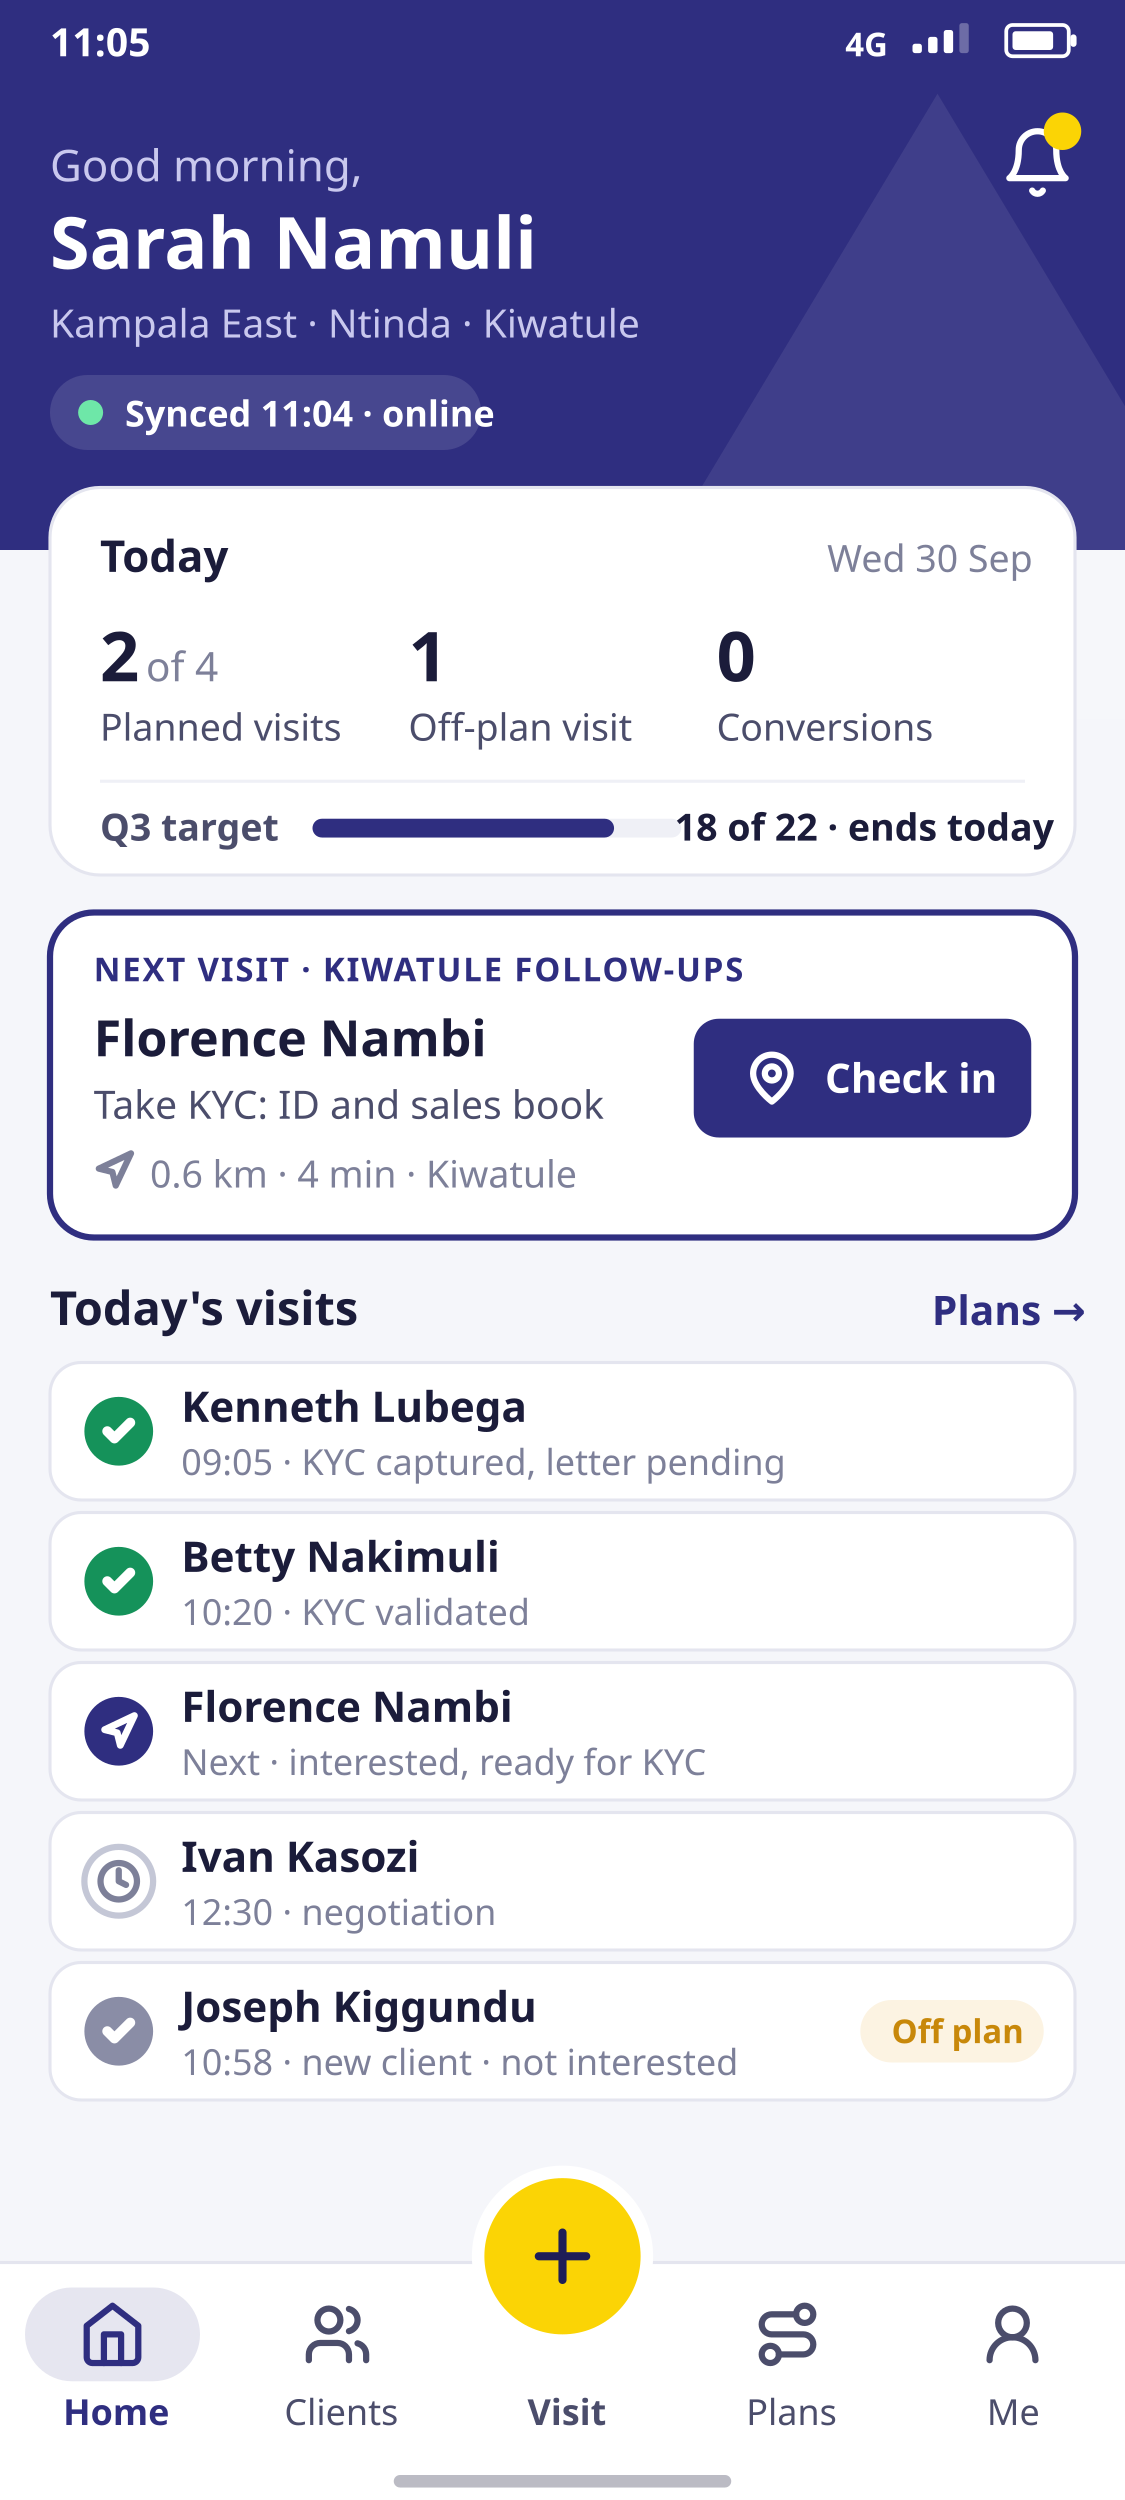
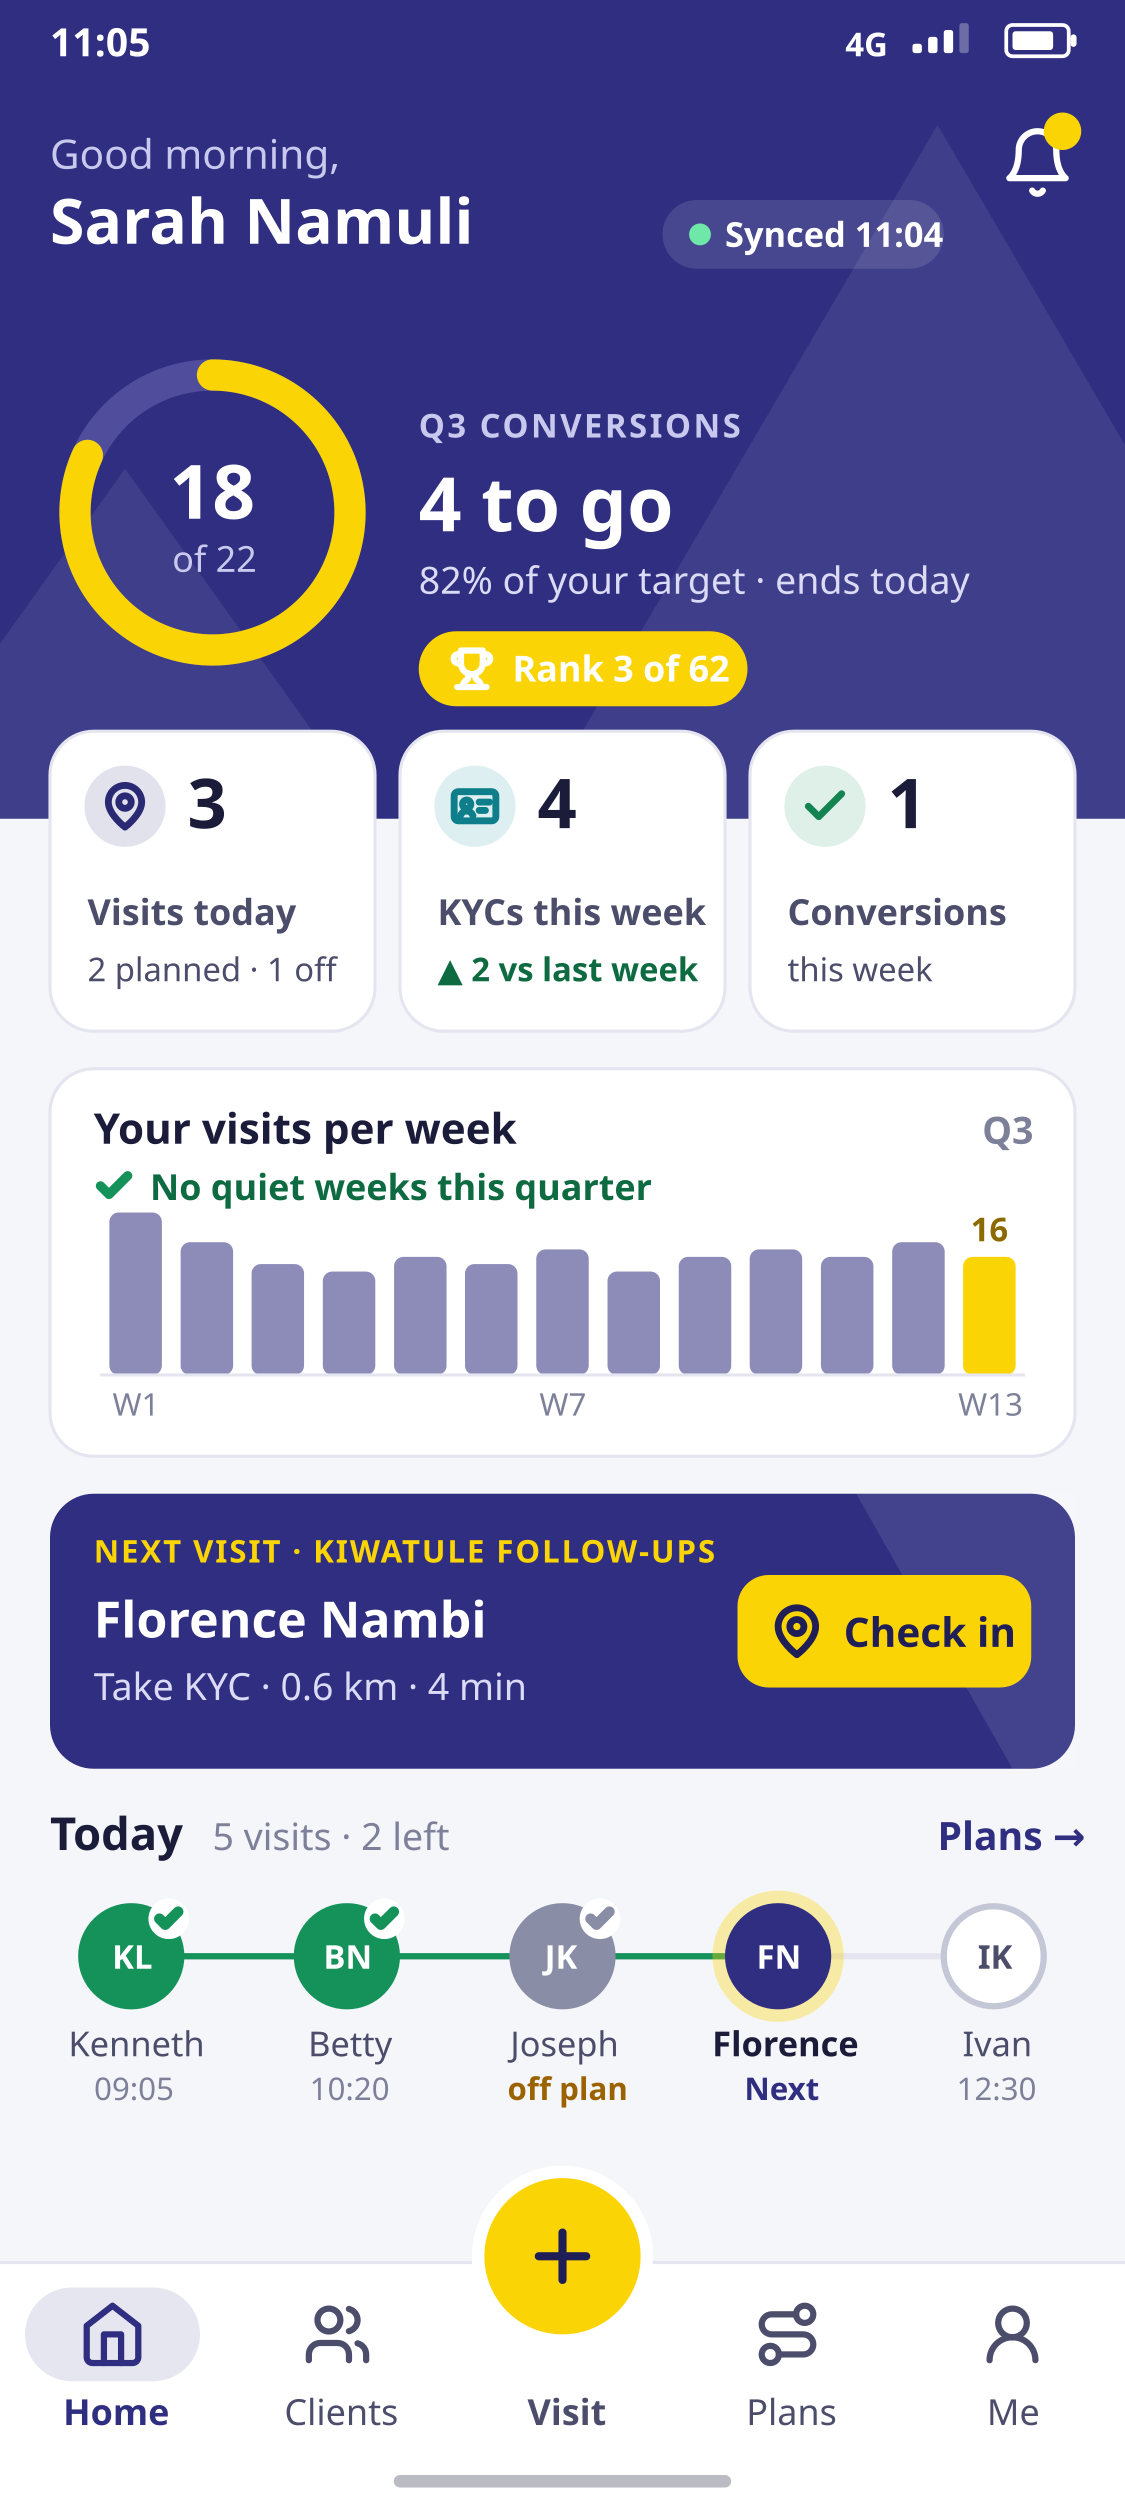
<svg xmlns="http://www.w3.org/2000/svg" width="360" height="800" viewBox="0 0 360 800">
  <rect id="screen-background" x="0.0" y="0.0" width="360.0" height="800.0" fill="#F5F6FA" />
  <g id="status-bar">
    <text id="11-05" x="16.0" y="18.0" font-family="Segoe UI" font-size="12.5" font-weight="600" fill="#FFFFFF">11:05</text>
    <rect id="battery" x="322.0" y="8.0" width="20.0" height="10.0" rx="2" fill="none" stroke="#FFFFFF" stroke-width="1.2" />
    <rect x="324.0" y="10.0" width="13.0" height="6.0" rx="1" fill="#FFFFFF" />
    <rect x="342.5" y="11.0" width="2.0" height="4.0" rx="1" fill="#FFFFFF" />
    <rect id="signal-bar" x="292.0" y="14.0" width="3.0" height="3.0" rx="0.8" fill="#FFFFFF" fill-opacity="1" />
    <rect id="signal-bar-2" x="297.0" y="11.8" width="3.0" height="5.2" rx="0.8" fill="#FFFFFF" fill-opacity="1" />
    <rect id="signal-bar-3" x="302.0" y="9.6" width="3.0" height="7.4" rx="0.8" fill="#FFFFFF" fill-opacity="1" />
    <rect id="signal-bar-4" x="307.0" y="7.4" width="3.0" height="9.6" rx="0.8" fill="#FFFFFF" fill-opacity="0.3" />
    <text id="network" x="270.5" y="18.0" font-family="Segoe UI" font-size="10.5" font-weight="700" fill="#FFFFFF">4G</text>
  </g>
  <g id="header">
-     <rect id="header-bg" x="0.0" y="0.0" width="360.0" height="176.0" fill="#2F2E80" />
+     <rect id="header-bg" x="0.0" y="0.0" width="360.0" height="262.0" fill="#2F2E80" />
    <g id="facets" opacity="0.08">
-       <path d="M300.0 30.0 L420.0 230.0 L180.0 230.0 Z" fill="#FFFFFF" />
-     </g>
-     <text id="Good-morning" x="16.0" y="58.0" font-family="Segoe UI" font-size="14" font-weight="400" fill="#C9C8EE">Good morning,</text>
-     <text id="Sarah-Namuli" x="16.0" y="86.0" font-family="Segoe UI" font-size="23" font-weight="700" fill="#FFFFFF">Sarah Namuli</text>
-     <text id="Kampala-East-Ntinda-Kiwa" x="16.0" y="108.0" font-family="Segoe UI" font-size="12.5" font-weight="400" fill="#C9C8EE">Kampala East · Ntinda · Kiwatule</text>
+       <path d="M300.0 40.0 L430.0 262.0 L170.0 262.0 Z" fill="#FFFFFF" />
+       <path d="M40.0 150.0 L120.0 262.0 L-40.0 262.0 Z" fill="#FFFFFF" />
+     </g>
+     <text id="Good-morning" x="16.0" y="54.0" font-family="Segoe UI" font-size="13" font-weight="400" fill="#C9C8EE">Good morning,</text>
+     <text id="Sarah-Namuli" x="16.0" y="78.0" font-family="Segoe UI" font-size="20" font-weight="700" fill="#FFFFFF">Sarah Namuli</text>
    <g id="icon-bell" transform="translate(320.0 40.0) scale(1)">
      <path d="M6 8a6 6 0 0 1 12 0c0 7 3 9 3 9H3s3-2 3-9" fill="none" stroke="#FFFFFF" stroke-width="2.00" stroke-linecap="round" stroke-linejoin="round" />
      <path d="M10.3 21a1.94 1.94 0 0 0 3.4 0" fill="none" stroke="#FFFFFF" stroke-width="2.00" stroke-linecap="round" stroke-linejoin="round" />
    </g>
    <circle cx="340.0" cy="42.0" r="6.0" fill="#FBD405" />
    <g id="sync-pill">
-       <rect x="16.0" y="120.0" width="138.0" height="24.0" rx="12" fill="#FFFFFF" fill-opacity="0.12" />
-       <circle cx="29.0" cy="132.0" r="4.0" fill="#6EE7A8" />
-       <text id="Synced-11-04-online" x="40.0" y="136.5" font-family="Segoe UI" font-size="11.5" font-weight="600" fill="#FFFFFF">Synced 11:04 · online</text>
+       <rect x="212.0" y="64.0" width="90.0" height="22.0" rx="11" fill="#FFFFFF" fill-opacity="0.12" />
+       <circle cx="224.0" cy="75.0" r="3.5" fill="#6EE7A8" />
+       <text id="Synced-11-04" x="232.0" y="79.0" font-family="Segoe UI" font-size="11" font-weight="600" fill="#FFFFFF">Synced 11:04</text>
    </g>
  </g>
  <g id="status-bar-2">
    <text id="11-05-2" x="16.0" y="18.0" font-family="Segoe UI" font-size="12.5" font-weight="600" fill="#FFFFFF">11:05</text>
    <rect id="battery-2" x="322.0" y="8.0" width="20.0" height="10.0" rx="2" fill="none" stroke="#FFFFFF" stroke-width="1.2" />
    <rect x="324.0" y="10.0" width="13.0" height="6.0" rx="1" fill="#FFFFFF" />
    <rect x="342.5" y="11.0" width="2.0" height="4.0" rx="1" fill="#FFFFFF" />
    <rect id="signal-bar-5" x="292.0" y="14.0" width="3.0" height="3.0" rx="0.8" fill="#FFFFFF" fill-opacity="1" />
    <rect id="signal-bar-6" x="297.0" y="11.8" width="3.0" height="5.2" rx="0.8" fill="#FFFFFF" fill-opacity="1" />
    <rect id="signal-bar-7" x="302.0" y="9.6" width="3.0" height="7.4" rx="0.8" fill="#FFFFFF" fill-opacity="1" />
    <rect id="signal-bar-8" x="307.0" y="7.4" width="3.0" height="9.6" rx="0.8" fill="#FFFFFF" fill-opacity="0.3" />
    <text id="network-2" x="270.5" y="18.0" font-family="Segoe UI" font-size="10.5" font-weight="700" fill="#FFFFFF">4G</text>
  </g>
-   <g id="today-card">
-     <rect x="16.0" y="156.0" width="328.0" height="124.0" rx="16" fill="#FFFFFF" stroke="#E4E5EF" stroke-width="1" />
-     <text id="Today" x="32.0" y="183.0" font-family="Segoe UI" font-size="14" font-weight="700" fill="#1B1C3A">Today</text>
-     <text id="Wed-30-Sep" x="264.7" y="183.0" font-family="Segoe UI" font-size="12" font-weight="400" fill="#7D8099">Wed 30 Sep</text>
-     <text id="2" x="32.0" y="218.0" font-family="Segoe UI" font-size="22" font-weight="700" fill="#1B1C3A">2</text>
-     <text id="of-4" x="46.7" y="218.0" font-family="Segoe UI" font-size="13" font-weight="400" fill="#7D8099"> of 4</text>
-     <text id="Planned-visits" x="32.0" y="237.0" font-family="Segoe UI" font-size="12" font-weight="400" fill="#4B4D6B">Planned visits</text>
-     <text id="1" x="130.7" y="218.0" font-family="Segoe UI" font-size="22" font-weight="700" fill="#1B1C3A">1</text>
-     <text id="Off-plan-visit" x="130.7" y="237.0" font-family="Segoe UI" font-size="12" font-weight="400" fill="#4B4D6B">Off-plan visit</text>
-     <text id="0" x="229.3" y="218.0" font-family="Segoe UI" font-size="22" font-weight="700" fill="#1B1C3A">0</text>
-     <text id="Conversions" x="229.3" y="237.0" font-family="Segoe UI" font-size="12" font-weight="400" fill="#4B4D6B">Conversions</text>
-     <line x1="32.0" y1="250.0" x2="328.0" y2="250.0" stroke="#EFF0F6" stroke-width="1" />
-     <text id="Q3-target" x="32.0" y="269.0" font-family="Segoe UI" font-size="12" font-weight="600" fill="#4B4D6B">Q3 target</text>
-     <g id="progress">
-       <rect x="100.0" y="262.0" width="118.0" height="6.0" rx="3.0" fill="#EFF0F6" />
-       <rect x="100.0" y="262.0" width="96.5" height="6.0" rx="3.0" fill="#2F2E80" />
-     </g>
-     <text id="18-of-22-ends-today" x="215.9" y="269.0" font-family="Segoe UI" font-size="12" font-weight="600" fill="#1B1C3A">18 of 22 · ends today</text>
+   <g id="target-ring">
+     <g id="progress-ring">
+       <circle cx="68.0" cy="164.0" r="44.0" fill="none" stroke="#4F4D9C" stroke-width="10" />
+       <path d="M68.00 120.00 A44.0 44.0 0 1 1 27.98 145.72" fill="none" stroke="#FBD405" stroke-width="10" stroke-linejoin="round" stroke-linecap="round" />
+     </g>
+     <text id="18" x="54.2" y="166.0" font-family="Segoe UI" font-size="24" font-weight="700" fill="#FFFFFF">18</text>
+     <text id="of-22" x="55.1" y="183.0" font-family="Segoe UI" font-size="11.5" font-weight="400" fill="#C9C8EE">of 22</text>
+   </g>
+   <g id="target-text">
+     <text id="Q3-CONVERSIONS" x="134.0" y="140.0" font-family="Segoe UI" font-size="10.5" font-weight="700" fill="#C9C8EE" letter-spacing="0.8">Q3 CONVERSIONS</text>
+     <text id="4-to-go" x="134.0" y="170.0" font-family="Segoe UI" font-size="24" font-weight="700" fill="#FFFFFF">4 to go</text>
+     <text id="82-of-your-target-ends-to" x="134.0" y="190.0" font-family="Segoe UI" font-size="12" font-weight="400" fill="#DCDBF6">82% of your target · ends today</text>
+     <g id="chip-Rank-3-of-62">
+       <rect x="134.0" y="202.0" width="105.2" height="24.0" rx="12.0" fill="#FBD405" />
+       <g id="icon-trophy" transform="translate(144.0 207.0) scale(0.5833)">
+         <path d="M6 9H4.5a2.5 2.5 0 0 1 0-5H6" fill="none" stroke="#FFFFFF" stroke-width="3.43" stroke-linecap="round" stroke-linejoin="round" />
+         <path d="M18 9h1.5a2.5 2.5 0 0 0 0-5H18" fill="none" stroke="#FFFFFF" stroke-width="3.43" stroke-linecap="round" stroke-linejoin="round" />
+         <path d="M4 22h16" fill="none" stroke="#FFFFFF" stroke-width="3.43" stroke-linecap="round" stroke-linejoin="round" />
+         <path d="M10 14.66V17c0 .55-.47.98-.97 1.21C7.85 18.75 7 20.24 7 22" fill="none" stroke="#FFFFFF" stroke-width="3.43" stroke-linecap="round" stroke-linejoin="round" />
+         <path d="M14 14.66V17c0 .55.47.98.97 1.21C16.15 18.75 17 20.24 17 22" fill="none" stroke="#FFFFFF" stroke-width="3.43" stroke-linecap="round" stroke-linejoin="round" />
+         <path d="M18 2H6v7a6 6 0 0 0 12 0V2z" fill="none" stroke="#FFFFFF" stroke-width="3.43" stroke-linecap="round" stroke-linejoin="round" />
+       </g>
+       <text id="Rank-3-of-62" x="164.0" y="218.1" font-family="Segoe UI" font-size="11.5" font-weight="600" fill="#FFFFFF">Rank 3 of 62</text>
+     </g>
+   </g>
+   <g id="stat-tiles">
+     <rect x="16.0" y="234.0" width="104.0" height="96.0" rx="14" fill="#FFFFFF" stroke="#E4E5EF" stroke-width="1" />
+     <circle cx="40.0" cy="258.0" r="13.0" fill="#E2E2ED" />
+     <g id="icon-pin" transform="translate(32.0 250.0) scale(0.6667)">
+       <path d="M20 10c0 6-8 12-8 12s-8-6-8-12a8 8 0 0 1 16 0z" fill="none" stroke="#2A2973" stroke-width="3.30" stroke-linecap="round" stroke-linejoin="round" />
+       <path d="M12 7a3 3 0 1 0 0 6 3 3 0 1 0 0-6z" fill="none" stroke="#2A2973" stroke-width="3.30" stroke-linecap="round" stroke-linejoin="round" />
+     </g>
+     <text id="3" x="60.0" y="265.0" font-family="Segoe UI" font-size="22" font-weight="700" fill="#1B1C3A">3</text>
+     <text id="Visits-today" x="28.0" y="296.0" font-family="Segoe UI" font-size="11.5" font-weight="600" fill="#4B4D6B">Visits today</text>
+     <text id="2-planned-1-off" x="28.0" y="314.0" font-family="Segoe UI" font-size="10.5" font-weight="400" fill="#4B4D6B">2 planned · 1 off</text>
+     <rect x="128.0" y="234.0" width="104.0" height="96.0" rx="14" fill="#FFFFFF" stroke="#E4E5EF" stroke-width="1" />
+     <circle cx="152.0" cy="258.0" r="13.0" fill="#DDEFF1" />
+     <g id="icon-idcard" transform="translate(144.0 250.0) scale(0.6667)">
+       <path d="M4 5h16a2 2 0 0 1 2 2v10a2 2 0 0 1-2 2H4a2 2 0 0 1-2-2V7a2 2 0 0 1 2-2z" fill="none" stroke="#0D7E8A" stroke-width="3.30" stroke-linecap="round" stroke-linejoin="round" />
+       <path d="M8 9a2 2 0 1 0 0 4 2 2 0 1 0 0-4z" fill="none" stroke="#0D7E8A" stroke-width="3.30" stroke-linecap="round" stroke-linejoin="round" />
+       <path d="M5 16.5c.6-1.5 1.7-2.2 3-2.2s2.4.7 3 2.2" fill="none" stroke="#0D7E8A" stroke-width="3.30" stroke-linecap="round" stroke-linejoin="round" />
+       <path d="M14 10h5" fill="none" stroke="#0D7E8A" stroke-width="3.30" stroke-linecap="round" stroke-linejoin="round" />
+       <path d="M14 14h3" fill="none" stroke="#0D7E8A" stroke-width="3.30" stroke-linecap="round" stroke-linejoin="round" />
+     </g>
+     <text id="4" x="172.0" y="265.0" font-family="Segoe UI" font-size="22" font-weight="700" fill="#1B1C3A">4</text>
+     <text id="KYCs-this-week" x="140.0" y="296.0" font-family="Segoe UI" font-size="11.5" font-weight="600" fill="#4B4D6B">KYCs this week</text>
+     <text id="2-vs-last-week" x="140.0" y="314.0" font-family="Segoe UI" font-size="10.5" font-weight="600" fill="#0E6B41">▲ 2 vs last week</text>
+     <rect x="240.0" y="234.0" width="104.0" height="96.0" rx="14" fill="#FFFFFF" stroke="#E4E5EF" stroke-width="1" />
+     <circle cx="264.0" cy="258.0" r="13.0" fill="#DEF0E8" />
+     <g id="icon-check" transform="translate(256.0 250.0) scale(0.6667)">
+       <path d="M20 6L9 17l-5-5" fill="none" stroke="#138351" stroke-width="3.30" stroke-linecap="round" stroke-linejoin="round" />
+     </g>
+     <text id="1" x="284.0" y="265.0" font-family="Segoe UI" font-size="22" font-weight="700" fill="#1B1C3A">1</text>
+     <text id="Conversions" x="252.0" y="296.0" font-family="Segoe UI" font-size="11.5" font-weight="600" fill="#4B4D6B">Conversions</text>
+     <text id="this-week" x="252.0" y="314.0" font-family="Segoe UI" font-size="10.5" font-weight="400" fill="#4B4D6B">this week</text>
+   </g>
+   <g id="weekly-chart">
+     <rect x="16.0" y="342.0" width="328.0" height="124.0" rx="14" fill="#FFFFFF" stroke="#E4E5EF" stroke-width="1" />
+     <text id="Your-visits-per-week" x="30.0" y="366.0" font-family="Segoe UI" font-size="13.5" font-weight="700" fill="#1B1C3A">Your visits per week</text>
+     <text id="Q3" x="314.3" y="366.0" font-family="Segoe UI" font-size="12" font-weight="600" fill="#7D8099">Q3</text>
+     <rect x="35.0" y="388.0" width="16.8" height="52.0" rx="3" fill="#8D8CB9" />
+     <rect x="57.8" y="397.5" width="16.8" height="42.5" rx="3" fill="#8D8CB9" />
+     <rect x="80.5" y="404.5" width="16.8" height="35.5" rx="3" fill="#8D8CB9" />
+     <rect x="103.3" y="406.9" width="16.8" height="33.1" rx="3" fill="#8D8CB9" />
+     <rect x="126.1" y="402.2" width="16.8" height="37.8" rx="3" fill="#8D8CB9" />
+     <rect x="148.8" y="404.5" width="16.8" height="35.5" rx="3" fill="#8D8CB9" />
+     <rect x="171.6" y="399.8" width="16.8" height="40.2" rx="3" fill="#8D8CB9" />
+     <rect x="194.4" y="406.9" width="16.8" height="33.1" rx="3" fill="#8D8CB9" />
+     <rect x="217.2" y="402.2" width="16.8" height="37.8" rx="3" fill="#8D8CB9" />
+     <rect x="239.9" y="399.8" width="16.8" height="40.2" rx="3" fill="#8D8CB9" />
+     <rect x="262.7" y="402.2" width="16.8" height="37.8" rx="3" fill="#8D8CB9" />
+     <rect x="285.5" y="397.5" width="16.8" height="42.5" rx="3" fill="#8D8CB9" />
+     <rect x="308.2" y="402.2" width="16.8" height="37.8" rx="3" fill="#FBD405" />
+     <text id="16" x="310.6" y="397.2" font-family="Segoe UI" font-size="10.5" font-weight="700" fill="#8C6A00">16</text>
+     <line x1="32.0" y1="440.0" x2="328.0" y2="440.0" stroke="#E4E5EF" stroke-width="1" />
+     <text id="W1" x="36.0" y="453.0" font-family="Segoe UI" font-size="10" font-weight="400" fill="#7D8099">W1</text>
+     <text id="W7" x="172.6" y="453.0" font-family="Segoe UI" font-size="10" font-weight="400" fill="#7D8099">W7</text>
+     <text id="W13" x="306.6" y="453.0" font-family="Segoe UI" font-size="10" font-weight="400" fill="#7D8099">W13</text>
+     <g id="icon-check-2" transform="translate(30.0 373.0) scale(0.5417)">
+       <path d="M20 6L9 17l-5-5" fill="none" stroke="#15925A" stroke-width="5.54" stroke-linecap="round" stroke-linejoin="round" />
+     </g>
+     <text id="No-quiet-weeks-this-quarter" x="48.0" y="384.0" font-family="Segoe UI" font-size="11.5" font-weight="600" fill="#0E6B41">No quiet weeks this quarter</text>
  </g>
  <g id="next-visit">
-     <rect x="16.0" y="292.0" width="328.0" height="104.0" rx="14" fill="#FFFFFF" stroke="#2F2E80" stroke-width="2" />
-     <text id="NEXT-VISIT-KIWATULE-FOLLOW" x="30.0" y="314.0" font-family="Segoe UI" font-size="10.5" font-weight="700" fill="#2F2E80" letter-spacing="0.6">NEXT VISIT · KIWATULE FOLLOW-UPS</text>
-     <text id="Florence-Nambi" x="30.0" y="338.0" font-family="Segoe UI" font-size="16" font-weight="700" fill="#1B1C3A">Florence Nambi</text>
-     <text id="Take-KYC-ID-and-sales-book" x="30.0" y="358.0" font-family="Segoe UI" font-size="12.5" font-weight="400" fill="#4B4D6B">Take KYC: ID and sales book</text>
-     <g id="icon-navigation" transform="translate(30.0 368.0) scale(0.5417)">
-       <path d="M3 11l19-9-9 19-2-8z" fill="none" stroke="#7D8099" stroke-width="3.69" stroke-linecap="round" stroke-linejoin="round" />
-     </g>
-     <text id="0-6-km-4-min-Kiwatule" x="48.0" y="380.0" font-family="Segoe UI" font-size="12" font-weight="400" fill="#7D8099">0.6 km · 4 min · Kiwatule</text>
-     <g id="button-Check-in">
-       <rect x="222.0" y="326.0" width="108.0" height="38.0" rx="8" fill="#2F2E80" />
-       <g id="icon-pin" transform="translate(238.0 336.0) scale(0.75)">
-         <path d="M20 10c0 6-8 12-8 12s-8-6-8-12a8 8 0 0 1 16 0z" fill="none" stroke="#FFFFFF" stroke-width="2.67" stroke-linecap="round" stroke-linejoin="round" />
-         <path d="M12 7a3 3 0 1 0 0 6 3 3 0 1 0 0-6z" fill="none" stroke="#FFFFFF" stroke-width="2.67" stroke-linecap="round" stroke-linejoin="round" />
-       </g>
-       <text id="Check-in" x="264.0" y="349.7" font-family="Segoe UI" font-size="13" font-weight="600" fill="#FFFFFF">Check in</text>
-     </g>
-   </g>
-   <text id="Today-s-visits" x="16.0" y="424.0" font-family="Segoe UI" font-size="15" font-weight="700" fill="#1B1C3A">Today's visits</text>
-   <text id="Plans" x="298.2" y="424.0" font-family="Segoe UI" font-size="13" font-weight="600" fill="#2F2E80">Plans →</text>
-   <g id="visit-Kenneth-Lubega">
-     <rect x="16.0" y="436.0" width="328.0" height="44.0" rx="10" fill="#FFFFFF" stroke="#E4E5EF" stroke-width="1" />
-     <circle cx="38.0" cy="458.0" r="11.0" fill="#15925A" />
-     <g id="icon-check" transform="translate(32.5 452.5) scale(0.4583)">
-       <path d="M20 6L9 17l-5-5" fill="none" stroke="#FFFFFF" stroke-width="6.98" stroke-linecap="round" stroke-linejoin="round" />
-     </g>
-     <text id="Kenneth-Lubega" x="58.0" y="455.0" font-family="Segoe UI" font-size="13.5" font-weight="600" fill="#1B1C3A">Kenneth Lubega</text>
-     <text id="09-05-KYC-captured-letter" x="58.0" y="472.0" font-family="Segoe UI" font-size="11.5" font-weight="400" fill="#7D8099">09:05 · KYC captured, letter pending</text>
-   </g>
-   <g id="visit-Betty-Nakimuli">
-     <rect x="16.0" y="484.0" width="328.0" height="44.0" rx="10" fill="#FFFFFF" stroke="#E4E5EF" stroke-width="1" />
-     <circle cx="38.0" cy="506.0" r="11.0" fill="#15925A" />
-     <g id="icon-check-2" transform="translate(32.5 500.5) scale(0.4583)">
-       <path d="M20 6L9 17l-5-5" fill="none" stroke="#FFFFFF" stroke-width="6.98" stroke-linecap="round" stroke-linejoin="round" />
-     </g>
-     <text id="Betty-Nakimuli" x="58.0" y="503.0" font-family="Segoe UI" font-size="13.5" font-weight="600" fill="#1B1C3A">Betty Nakimuli</text>
-     <text id="10-20-KYC-validated" x="58.0" y="520.0" font-family="Segoe UI" font-size="11.5" font-weight="400" fill="#7D8099">10:20 · KYC validated</text>
-   </g>
-   <g id="visit-Florence-Nambi">
-     <rect x="16.0" y="532.0" width="328.0" height="44.0" rx="10" fill="#FFFFFF" stroke="#E4E5EF" stroke-width="1" />
-     <circle cx="38.0" cy="554.0" r="11.0" fill="#2F2E80" />
-     <g id="icon-navigation-2" transform="translate(32.0 548.0) scale(0.5)">
-       <path d="M3 11l19-9-9 19-2-8z" fill="none" stroke="#FFFFFF" stroke-width="4.40" stroke-linecap="round" stroke-linejoin="round" />
-     </g>
-     <text id="Florence-Nambi-2" x="58.0" y="551.0" font-family="Segoe UI" font-size="13.5" font-weight="600" fill="#1B1C3A">Florence Nambi</text>
-     <text id="Next-interested-ready-for" x="58.0" y="568.0" font-family="Segoe UI" font-size="11.5" font-weight="400" fill="#7D8099">Next · interested, ready for KYC</text>
-   </g>
-   <g id="visit-Ivan-Kasozi">
-     <rect x="16.0" y="580.0" width="328.0" height="44.0" rx="10" fill="#FFFFFF" stroke="#E4E5EF" stroke-width="1" />
-     <circle cx="38.0" cy="602.0" r="11.0" fill="#FFFFFF" stroke="#C4C7D6" stroke-width="2" />
-     <g id="icon-clock" transform="translate(31.0 595.0) scale(0.5833)">
-       <path d="M12 2a10 10 0 1 0 0 20 10 10 0 1 0 0-20z" fill="none" stroke="#7D8099" stroke-width="3.43" stroke-linecap="round" stroke-linejoin="round" />
-       <path d="M12 6v6l4 2" fill="none" stroke="#7D8099" stroke-width="3.43" stroke-linecap="round" stroke-linejoin="round" />
-     </g>
-     <text id="Ivan-Kasozi" x="58.0" y="599.0" font-family="Segoe UI" font-size="13.5" font-weight="600" fill="#1B1C3A">Ivan Kasozi</text>
-     <text id="12-30-negotiation" x="58.0" y="616.0" font-family="Segoe UI" font-size="11.5" font-weight="400" fill="#7D8099">12:30 · negotiation</text>
-   </g>
-   <g id="visit-Joseph-Kiggundu">
-     <rect x="16.0" y="628.0" width="328.0" height="44.0" rx="10" fill="#FFFFFF" stroke="#E4E5EF" stroke-width="1" />
-     <circle cx="38.0" cy="650.0" r="11.0" fill="#8A8DA6" />
-     <g id="icon-check-3" transform="translate(32.5 644.5) scale(0.4583)">
-       <path d="M20 6L9 17l-5-5" fill="none" stroke="#FFFFFF" stroke-width="6.98" stroke-linecap="round" stroke-linejoin="round" />
-     </g>
-     <text id="Joseph-Kiggundu" x="58.0" y="647.0" font-family="Segoe UI" font-size="13.5" font-weight="600" fill="#1B1C3A">Joseph Kiggundu</text>
-     <text id="10-58-new-client-not-int" x="58.0" y="664.0" font-family="Segoe UI" font-size="11.5" font-weight="400" fill="#7D8099">10:58 · new client · not interested</text>
-     <g id="chip-Off-plan">
-       <rect x="275.3" y="640.0" width="58.7" height="20.0" rx="10.0" fill="#FCF3E2" />
-       <text id="Off-plan" x="285.3" y="653.8" font-family="Segoe UI" font-size="10.5" font-weight="600" fill="#C8880A">Off plan</text>
-     </g>
+     <rect x="16.0" y="478.0" width="328.0" height="88.0" rx="14" fill="#2F2E80" />
+     <g id="facet" opacity="0.1">
+       <path d="M274.0 478.0 L344.0 478.0 L344.0 566.0 L324.0 566.0 Z" fill="#FFFFFF" />
+     </g>
+     <text id="NEXT-VISIT-KIWATULE-FOLLOW" x="30.0" y="500.0" font-family="Segoe UI" font-size="10" font-weight="700" fill="#FBD405" letter-spacing="0.6">NEXT VISIT · KIWATULE FOLLOW-UPS</text>
+     <text id="Florence-Nambi" x="30.0" y="524.0" font-family="Segoe UI" font-size="16" font-weight="700" fill="#FFFFFF">Florence Nambi</text>
+     <text id="Take-KYC-0-6-km-4-min" x="30.0" y="544.0" font-family="Segoe UI" font-size="12" font-weight="400" fill="#DCDBF6">Take KYC · 0.6 km · 4 min</text>
+     <g id="check-in">
+       <rect x="236.0" y="504.0" width="94.0" height="36.0" rx="10" fill="#FBD405" />
+       <g id="icon-pin-2" transform="translate(246.0 513.0) scale(0.75)">
+         <path d="M20 10c0 6-8 12-8 12s-8-6-8-12a8 8 0 0 1 16 0z" fill="none" stroke="#1F1E57" stroke-width="2.93" stroke-linecap="round" stroke-linejoin="round" />
+         <path d="M12 7a3 3 0 1 0 0 6 3 3 0 1 0 0-6z" fill="none" stroke="#1F1E57" stroke-width="2.93" stroke-linecap="round" stroke-linejoin="round" />
+       </g>
+       <text id="Check-in" x="270.0" y="527.0" font-family="Segoe UI" font-size="13" font-weight="700" fill="#1F1E57">Check in</text>
+     </g>
+   </g>
+   <g id="today-timeline">
+     <text id="Today" x="16.0" y="592.0" font-family="Segoe UI" font-size="14.5" font-weight="700" fill="#1B1C3A">Today</text>
+     <text id="5-visits-2-left" x="68.0" y="592.0" font-family="Segoe UI" font-size="12" font-weight="400" fill="#7D8099">5 visits · 2 left</text>
+     <text id="Plans" x="300.0" y="592.0" font-family="Segoe UI" font-size="12.5" font-weight="600" fill="#2F2E80">Plans →</text>
+     <line x1="42.0" y1="626.0" x2="318.0" y2="626.0" stroke="#E4E5EF" stroke-width="2" />
+     <line x1="42.0" y1="626.0" x2="249.0" y2="626.0" stroke="#15925A" stroke-width="2" />
+     <circle cx="42.0" cy="626.0" r="16.0" fill="#15925A" stroke="#15925A" stroke-width="2" />
+     <text id="KL" x="35.9" y="630.0" font-family="Segoe UI" font-size="10.5" font-weight="700" fill="#FFFFFF">KL</text>
+     <circle cx="54.0" cy="614.0" r="6.5" fill="#FFFFFF" />
+     <g id="icon-check-3" transform="translate(49.5 609.5) scale(0.375)">
+       <path d="M20 6L9 17l-5-5" fill="none" stroke="#15925A" stroke-width="9.07" stroke-linecap="round" stroke-linejoin="round" />
+     </g>
+     <text id="Kenneth" x="21.9" y="658.0" font-family="Segoe UI" font-size="11" font-weight="400" fill="#4B4D6B">Kenneth</text>
+     <text id="09-05" x="30.1" y="672.0" font-family="Segoe UI" font-size="10" font-weight="400" fill="#7D8099">09:05</text>
+     <circle cx="111.0" cy="626.0" r="16.0" fill="#15925A" stroke="#15925A" stroke-width="2" />
+     <text id="BN" x="103.5" y="630.0" font-family="Segoe UI" font-size="10.5" font-weight="700" fill="#FFFFFF">BN</text>
+     <circle cx="123.0" cy="614.0" r="6.5" fill="#FFFFFF" />
+     <g id="icon-check-4" transform="translate(118.5 609.5) scale(0.375)">
+       <path d="M20 6L9 17l-5-5" fill="none" stroke="#15925A" stroke-width="9.07" stroke-linecap="round" stroke-linejoin="round" />
+     </g>
+     <text id="Betty" x="98.6" y="658.0" font-family="Segoe UI" font-size="11" font-weight="400" fill="#4B4D6B">Betty</text>
+     <text id="10-20" x="99.1" y="672.0" font-family="Segoe UI" font-size="10" font-weight="400" fill="#7D8099">10:20</text>
+     <circle cx="180.0" cy="626.0" r="16.0" fill="#8A8DA6" stroke="#8A8DA6" stroke-width="2" />
+     <text id="JK" x="174.3" y="630.0" font-family="Segoe UI" font-size="10.5" font-weight="700" fill="#FFFFFF">JK</text>
+     <circle cx="192.0" cy="614.0" r="6.5" fill="#FFFFFF" />
+     <g id="icon-check-5" transform="translate(187.5 609.5) scale(0.375)">
+       <path d="M20 6L9 17l-5-5" fill="none" stroke="#8A8DA6" stroke-width="9.07" stroke-linecap="round" stroke-linejoin="round" />
+     </g>
+     <text id="Joseph" x="163.3" y="658.0" font-family="Segoe UI" font-size="11" font-weight="400" fill="#4B4D6B">Joseph</text>
+     <text id="off-plan" x="162.4" y="672.0" font-family="Segoe UI" font-size="10" font-weight="600" fill="#9A6300">off plan</text>
+     <circle cx="249.0" cy="626.0" r="21.0" fill="#FBD405" fill-opacity="0.35" />
+     <circle cx="249.0" cy="626.0" r="16.0" fill="#2F2E80" stroke="#2F2E80" stroke-width="2" />
+     <text id="FN" x="242.1" y="630.0" font-family="Segoe UI" font-size="10.5" font-weight="700" fill="#FFFFFF">FN</text>
+     <text id="Florence" x="227.9" y="658.0" font-family="Segoe UI" font-size="11" font-weight="600" fill="#1B1C3A">Florence</text>
+     <text id="Next" x="238.2" y="672.0" font-family="Segoe UI" font-size="10" font-weight="600" fill="#2F2E80">Next</text>
+     <circle cx="318.0" cy="626.0" r="16.0" fill="#FFFFFF" stroke="#C4C7D6" stroke-width="2" />
+     <text id="IK" x="312.9" y="630.0" font-family="Segoe UI" font-size="10.5" font-weight="700" fill="#4B4D6B">IK</text>
+     <text id="Ivan" x="308.0" y="658.0" font-family="Segoe UI" font-size="11" font-weight="400" fill="#4B4D6B">Ivan</text>
+     <text id="12-30" x="306.1" y="672.0" font-family="Segoe UI" font-size="10" font-weight="400" fill="#7D8099">12:30</text>
  </g>
  <g id="bottom-navigation">
    <rect id="nav-bg" x="0.0" y="724.0" width="360.0" height="76.0" fill="#FFFFFF" />
    <line x1="0.0" y1="724.0" x2="360.0" y2="724.0" stroke="#E4E5EF" stroke-width="1" />
    <g id="tab-Home">
      <rect id="indicator" x="8.0" y="732.0" width="56.0" height="30.0" rx="15" fill="#E6E6F0" />
      <g id="icon-home" transform="translate(25.0 736.0) scale(0.9167)">
        <path d="M3 9l9-7 9 7v11a2 2 0 0 1-2 2H5a2 2 0 0 1-2-2z" fill="none" stroke="#2F2E80" stroke-width="2.18" stroke-linecap="round" stroke-linejoin="round" />
        <path d="M9 22V12h6v10" fill="none" stroke="#2F2E80" stroke-width="2.18" stroke-linecap="round" stroke-linejoin="round" />
      </g>
      <text id="Home" x="20.2" y="776.0" font-family="Segoe UI" font-size="11.5" font-weight="600" fill="#2F2E80">Home</text>
    </g>
    <g id="tab-Clients">
      <g id="icon-users" transform="translate(97.0 736.0) scale(0.9167)">
        <path d="M16 21v-2a4 4 0 0 0-4-4H6a4 4 0 0 0-4 4v2" fill="none" stroke="#4B4D6B" stroke-width="2.18" stroke-linecap="round" stroke-linejoin="round" />
        <path d="M9 3a4 4 0 1 0 0 8 4 4 0 1 0 0-8z" fill="none" stroke="#4B4D6B" stroke-width="2.18" stroke-linecap="round" stroke-linejoin="round" />
        <path d="M22 21v-2a4 4 0 0 0-3-3.87" fill="none" stroke="#4B4D6B" stroke-width="2.18" stroke-linecap="round" stroke-linejoin="round" />
        <path d="M16 3.13a4 4 0 0 1 0 7.75" fill="none" stroke="#4B4D6B" stroke-width="2.18" stroke-linecap="round" stroke-linejoin="round" />
      </g>
      <text id="Clients" x="91.0" y="776.0" font-family="Segoe UI" font-size="11.5" font-weight="400" fill="#4B4D6B">Clients</text>
    </g>
    <g id="tab-Visit">
      <circle id="visit-button" cx="180.0" cy="722.0" r="27.0" fill="#FBD405" stroke="#FFFFFF" stroke-width="4" />
      <g id="icon-plus" transform="translate(167.0 709.0) scale(1.0833)">
        <path d="M12 5v14" fill="none" stroke="#1F1E57" stroke-width="2.40" stroke-linecap="round" stroke-linejoin="round" />
        <path d="M5 12h14" fill="none" stroke="#1F1E57" stroke-width="2.40" stroke-linecap="round" stroke-linejoin="round" />
      </g>
      <text id="Visit" x="168.8" y="776.0" font-family="Segoe UI" font-size="11.5" font-weight="600" fill="#4B4D6B">Visit</text>
    </g>
    <g id="tab-Plans">
      <g id="icon-route" transform="translate(241.0 736.0) scale(0.9167)">
        <path d="M6 16a3 3 0 1 0 0 6 3 3 0 1 0 0-6z" fill="none" stroke="#4B4D6B" stroke-width="2.18" stroke-linecap="round" stroke-linejoin="round" />
        <path d="M9 19h8.5a3.5 3.5 0 0 0 0-7h-11a3.5 3.5 0 0 1 0-7H15" fill="none" stroke="#4B4D6B" stroke-width="2.18" stroke-linecap="round" stroke-linejoin="round" />
        <path d="M18 2a3 3 0 1 0 0 6 3 3 0 1 0 0-6z" fill="none" stroke="#4B4D6B" stroke-width="2.18" stroke-linecap="round" stroke-linejoin="round" />
      </g>
      <text id="Plans-2" x="238.8" y="776.0" font-family="Segoe UI" font-size="11.5" font-weight="400" fill="#4B4D6B">Plans</text>
    </g>
    <g id="tab-Me">
      <g id="icon-user" transform="translate(313.0 736.0) scale(0.9167)">
        <path d="M12 3a5 5 0 1 0 0 10 5 5 0 1 0 0-10z" fill="none" stroke="#4B4D6B" stroke-width="2.18" stroke-linecap="round" stroke-linejoin="round" />
        <path d="M20 21a8 8 0 0 0-16 0" fill="none" stroke="#4B4D6B" stroke-width="2.18" stroke-linecap="round" stroke-linejoin="round" />
      </g>
      <text id="Me" x="315.8" y="776.0" font-family="Segoe UI" font-size="11.5" font-weight="400" fill="#4B4D6B">Me</text>
    </g>
    <rect id="gesture-bar" x="126.0" y="792.0" width="108.0" height="4.0" rx="2" fill="#1B1C3A" fill-opacity="0.3" />
  </g>
</svg>
